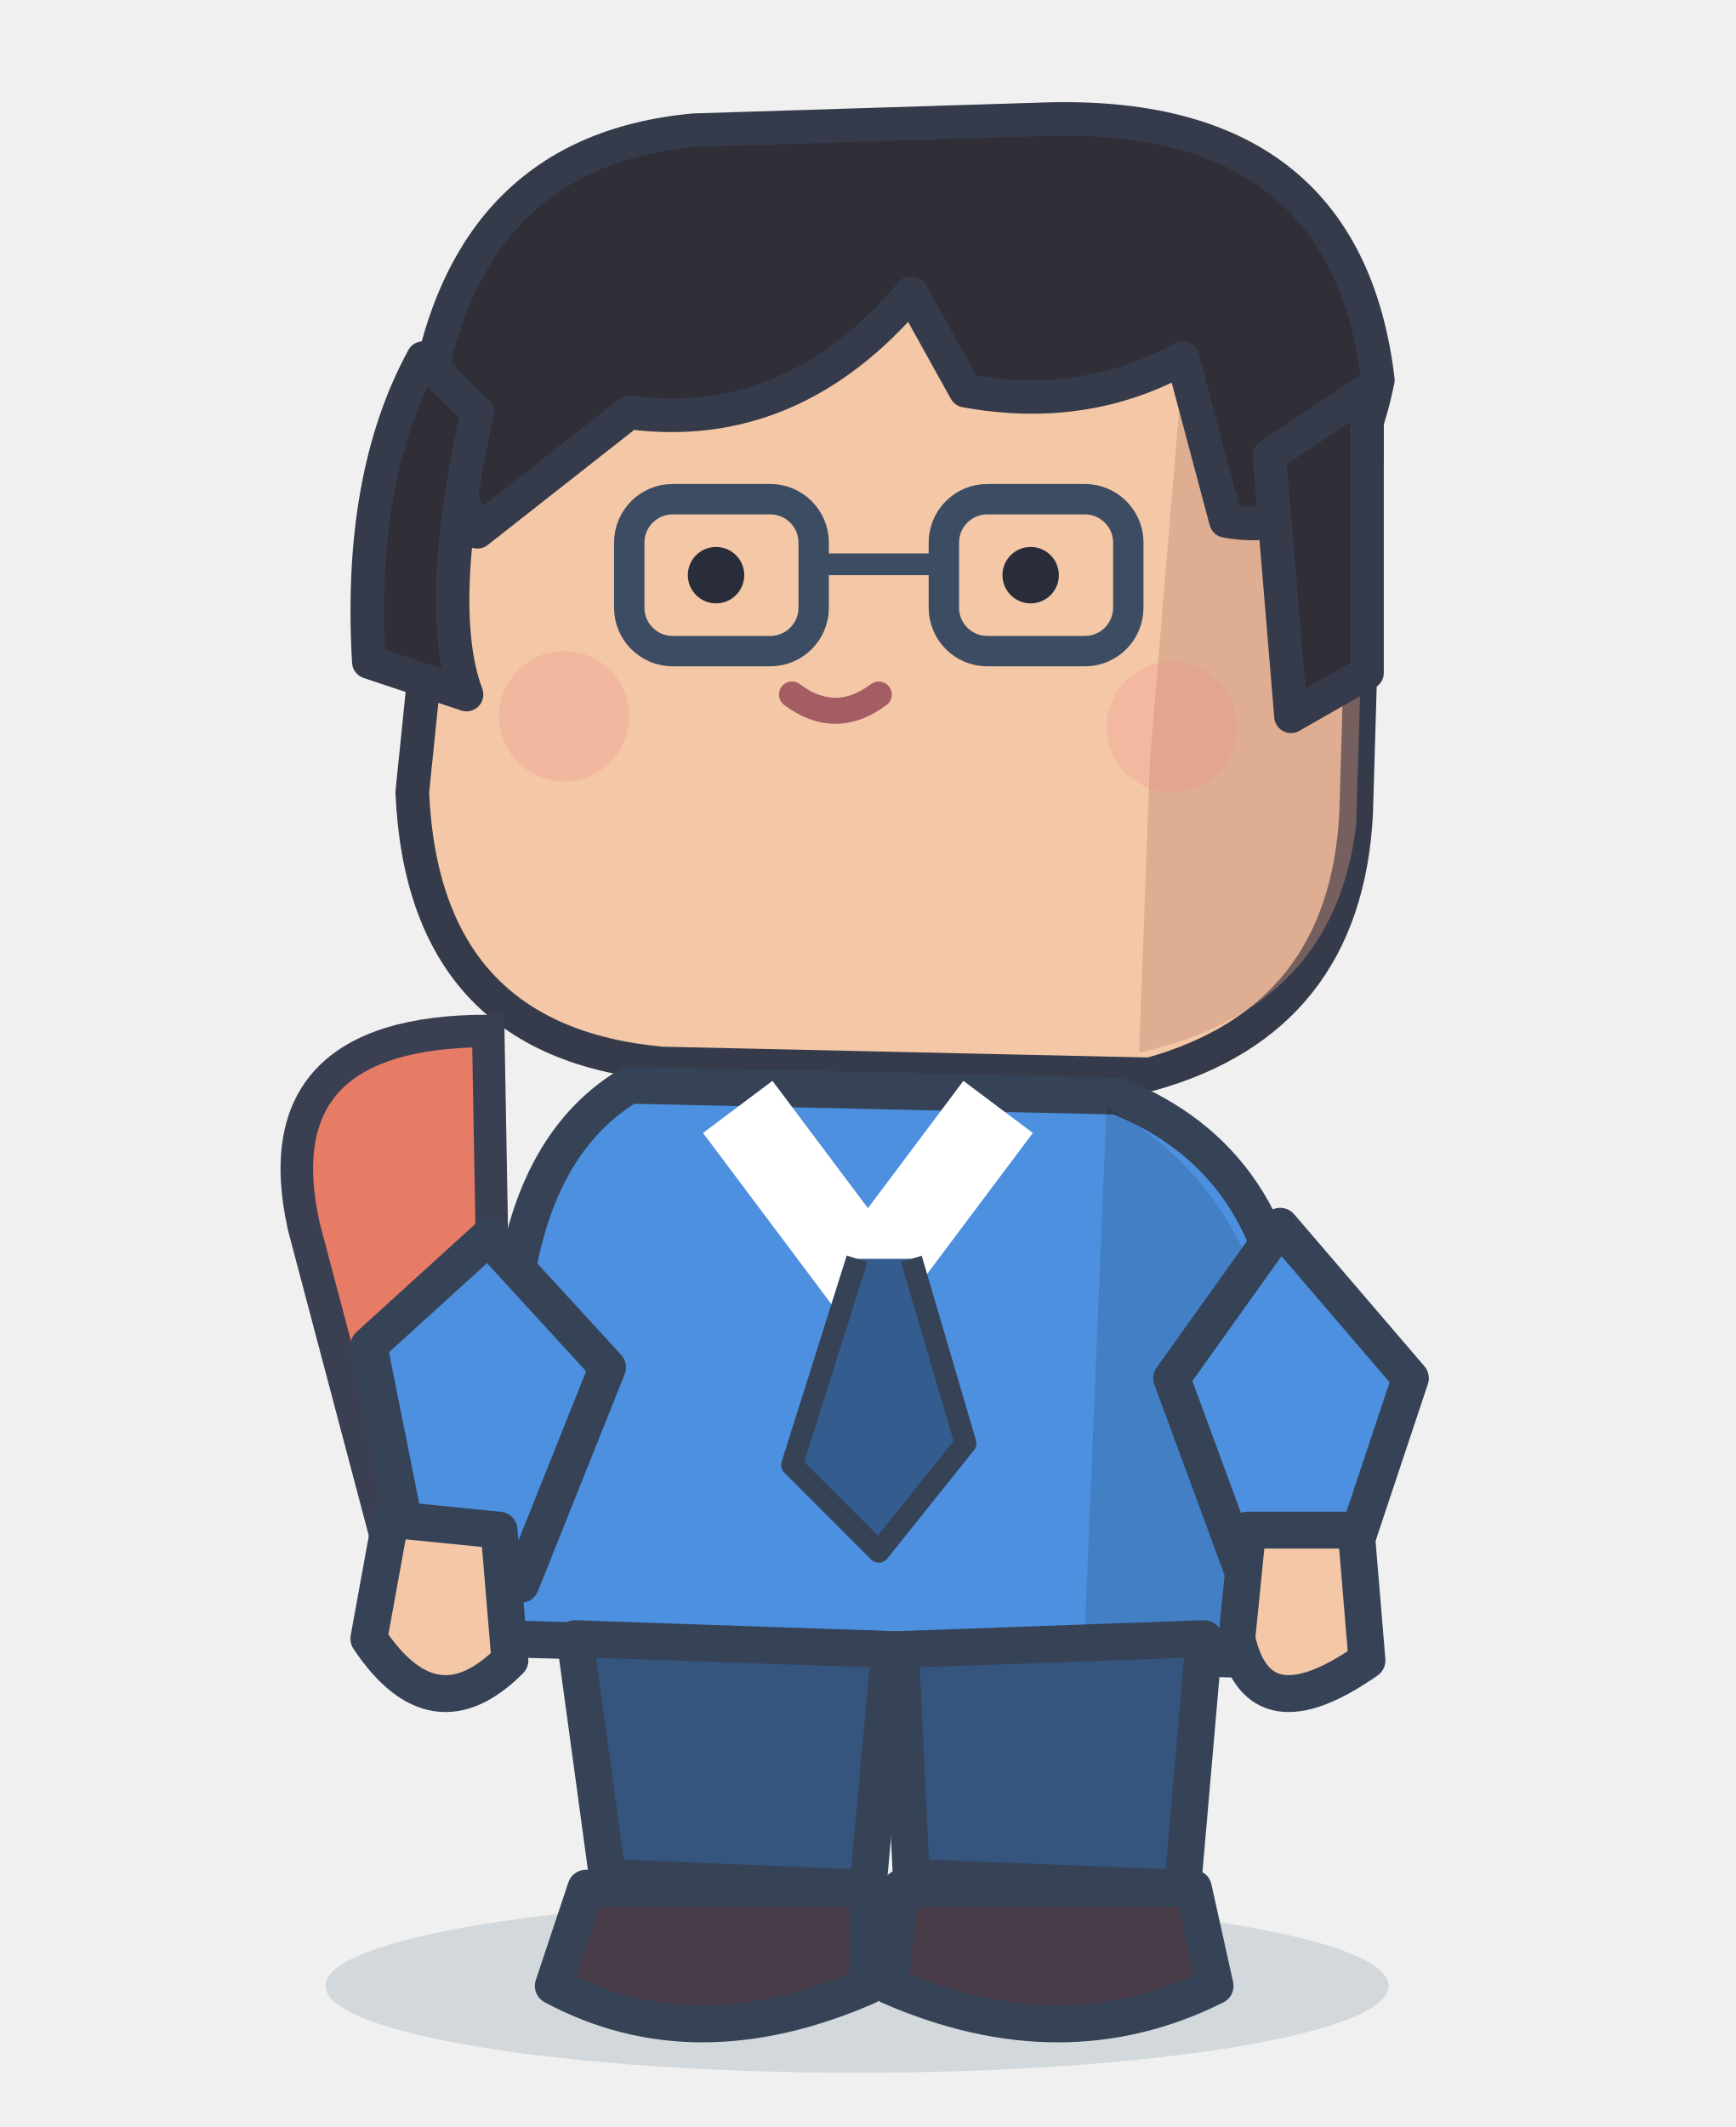
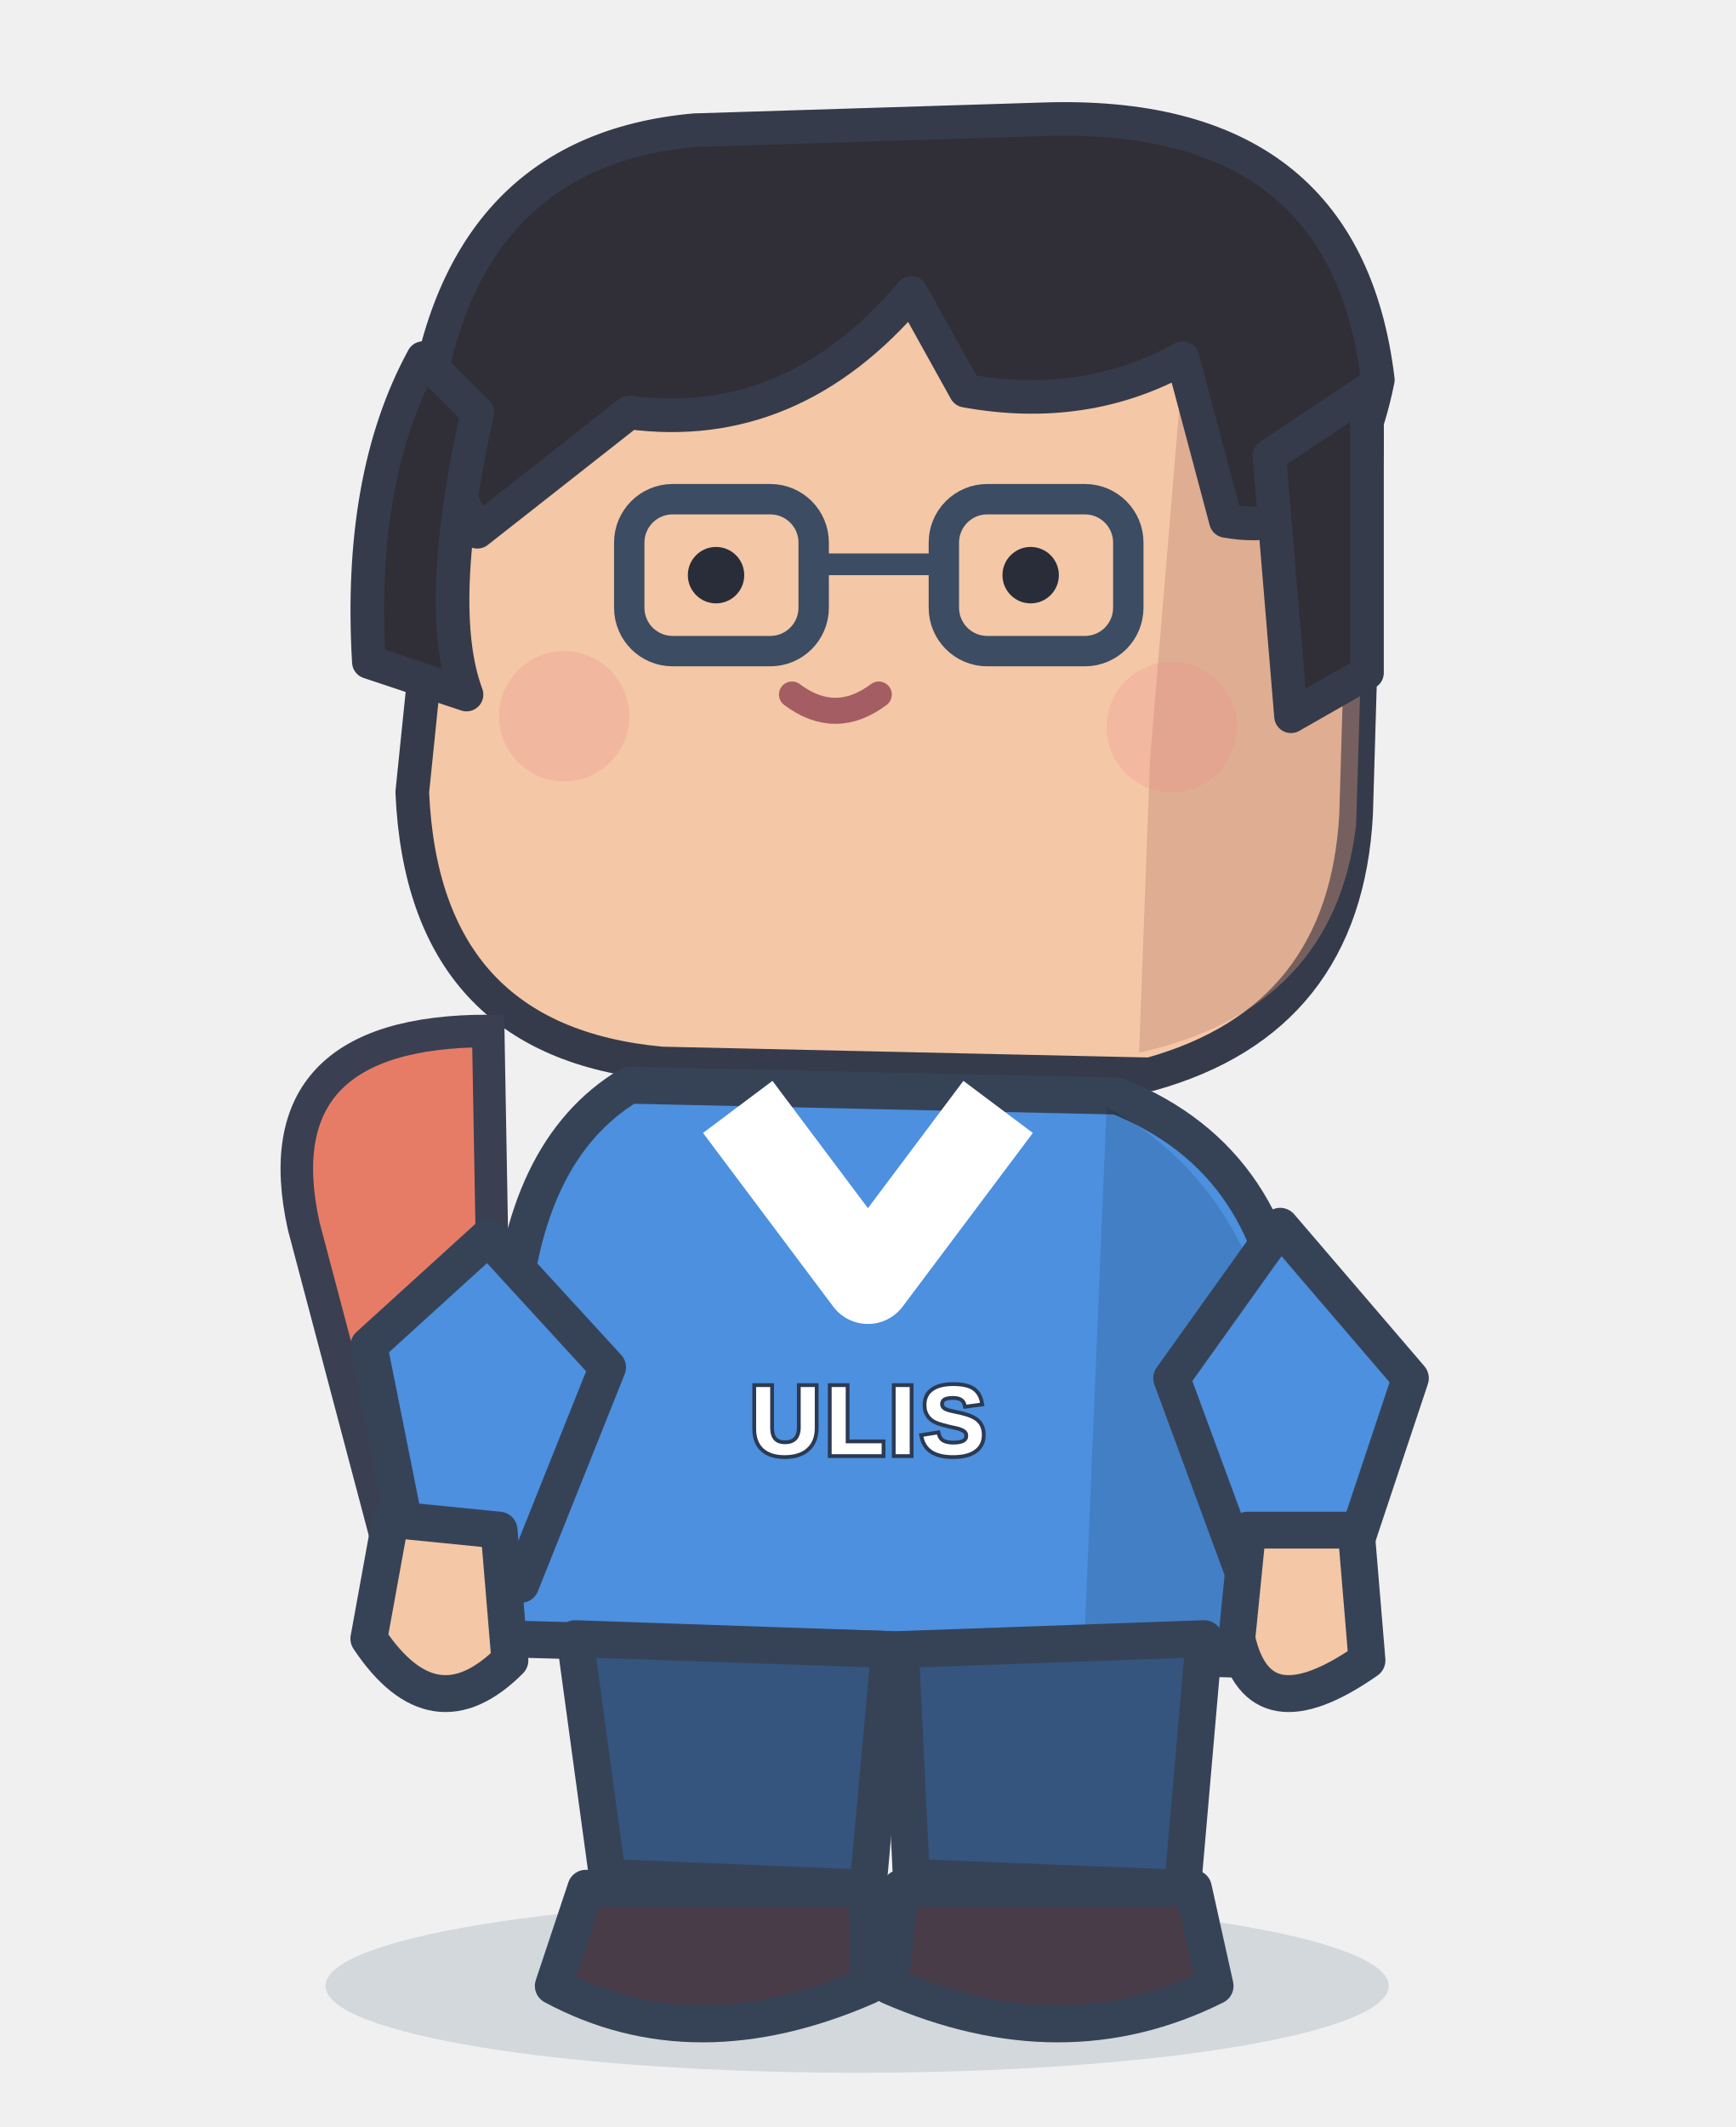
<svg xmlns="http://www.w3.org/2000/svg" viewBox="0 0 160 196" width="160" height="196">
  <ellipse cx="79" cy="183" rx="49" ry="8" fill="#395d6e" opacity=".17" />
  <g stroke="#353b4a" stroke-width="3.1" stroke-linejoin="round" stroke-linecap="round">
    <path d="M42 34 Q41 17 65 14 L112 19 Q126 21 126 41 L125 75 Q124 94 106 99 L61 98 Q39 96 38 73 Z" fill="#f4c7a6" />
    <path d="M110 22 Q126 24 126 43 L125 76 Q123 93 105 97 L106 70 Z" fill="#c58d78" opacity=".45" stroke="none" />
    <path d="M39 39 Q42 14 64 12 L96 11 Q124 10 127 35 Q124 50 113 48 L109 33 Q100 38 89 36 L84 27 Q73 40 58 38 L44 49 Z" fill="#302e36" />
    <path d="M44 38 Q40 56 43 64 L34 61 Q33 44 39 33 Z" fill="#302e36" />
    <path d="M117 42 L126 36 L126 62 L119 66 Z" fill="#302e36" />
  </g>
  <circle cx="66" cy="53" r="2.6" fill="#292d39" />
  <circle cx="95" cy="53" r="2.6" fill="#292d39" />
  <rect x="58" y="46" width="17" height="14" rx="4" stroke="#3c4c62" stroke-width="2.8" fill="none" />
  <rect x="87" y="46" width="17" height="14" rx="4" stroke="#3c4c62" stroke-width="2.8" fill="none" />
  <path d="M75 52 L87 52" stroke="#3c4c62" stroke-width="2" />
  <path d="M73 64 q4 3 8 0" fill="none" stroke="#a45d62" stroke-width="2.4" stroke-linecap="round" />
  <circle cx="52" cy="66" r="6" fill="#ed8b8e" opacity=".27" />
  <circle cx="108" cy="67" r="6" fill="#ed8b8e" opacity=".24" />
  <path d="M45 95 Q24 95 28 113 L37 147 L46 151 Z" fill="#e77c66" stroke="#3a4052" stroke-width="3" />
  <g transform="translate(0 0)" stroke="#364357" stroke-linejoin="round" stroke-width="3.4">
    <path d="M58 100 L103 101 Q118 107 119 125 L118 153 L46 151 L47 123 Q48 106 58 100Z" fill="#4c90df" />
    <path d="M102 102 Q115 109 118 126 L117 150 L100 150Z" fill="#000" opacity=".12" stroke="none" />
    <path d="M68 102 L80 118 L92 102" fill="none" stroke="#fff" stroke-width="8" />
-     <path d="M79 116 L73 135 L81 143 L89 133 L84 116" fill="#345c8f" stroke-width="2" />
    <path d="M45 114 L34 124 L38 144 L48 146 L56 126Z" fill="#4c90df" />
    <path d="M118 113 L130 127 L124 145 L115 146 L108 127Z" fill="#4c90df" />
    <path d="M36 140 L46 141 L47 153 Q40 160 34 151 Z" fill="#f4c7a6" />
    <path d="M115 141 L125 141 L126 153 Q116 160 114 151 Z" fill="#f4c7a6" />
    <path d="M53 151 L82 152 L80 174 L56 173Z" fill="#35547e" />
    <path d="M83 152 L111 151 L109 174 L84 173Z" fill="#35547e" />
    <path d="M54 174 L80 174 L80 183 Q64 190 51 183Z" fill="#493c49" />
    <path d="M83 174 L110 174 L112 183 Q98 190 82 183Z" fill="#493c49" />
  </g>
+   <text x="80" y="134" text-anchor="middle" font-family="Arial, Helvetica, sans-serif" font-weight="800" font-size="9" fill="#ffffff" stroke="#2b3a52" stroke-width="0.7" paint-order="stroke" letter-spacing="0.4">ULIS</text>
</svg>
